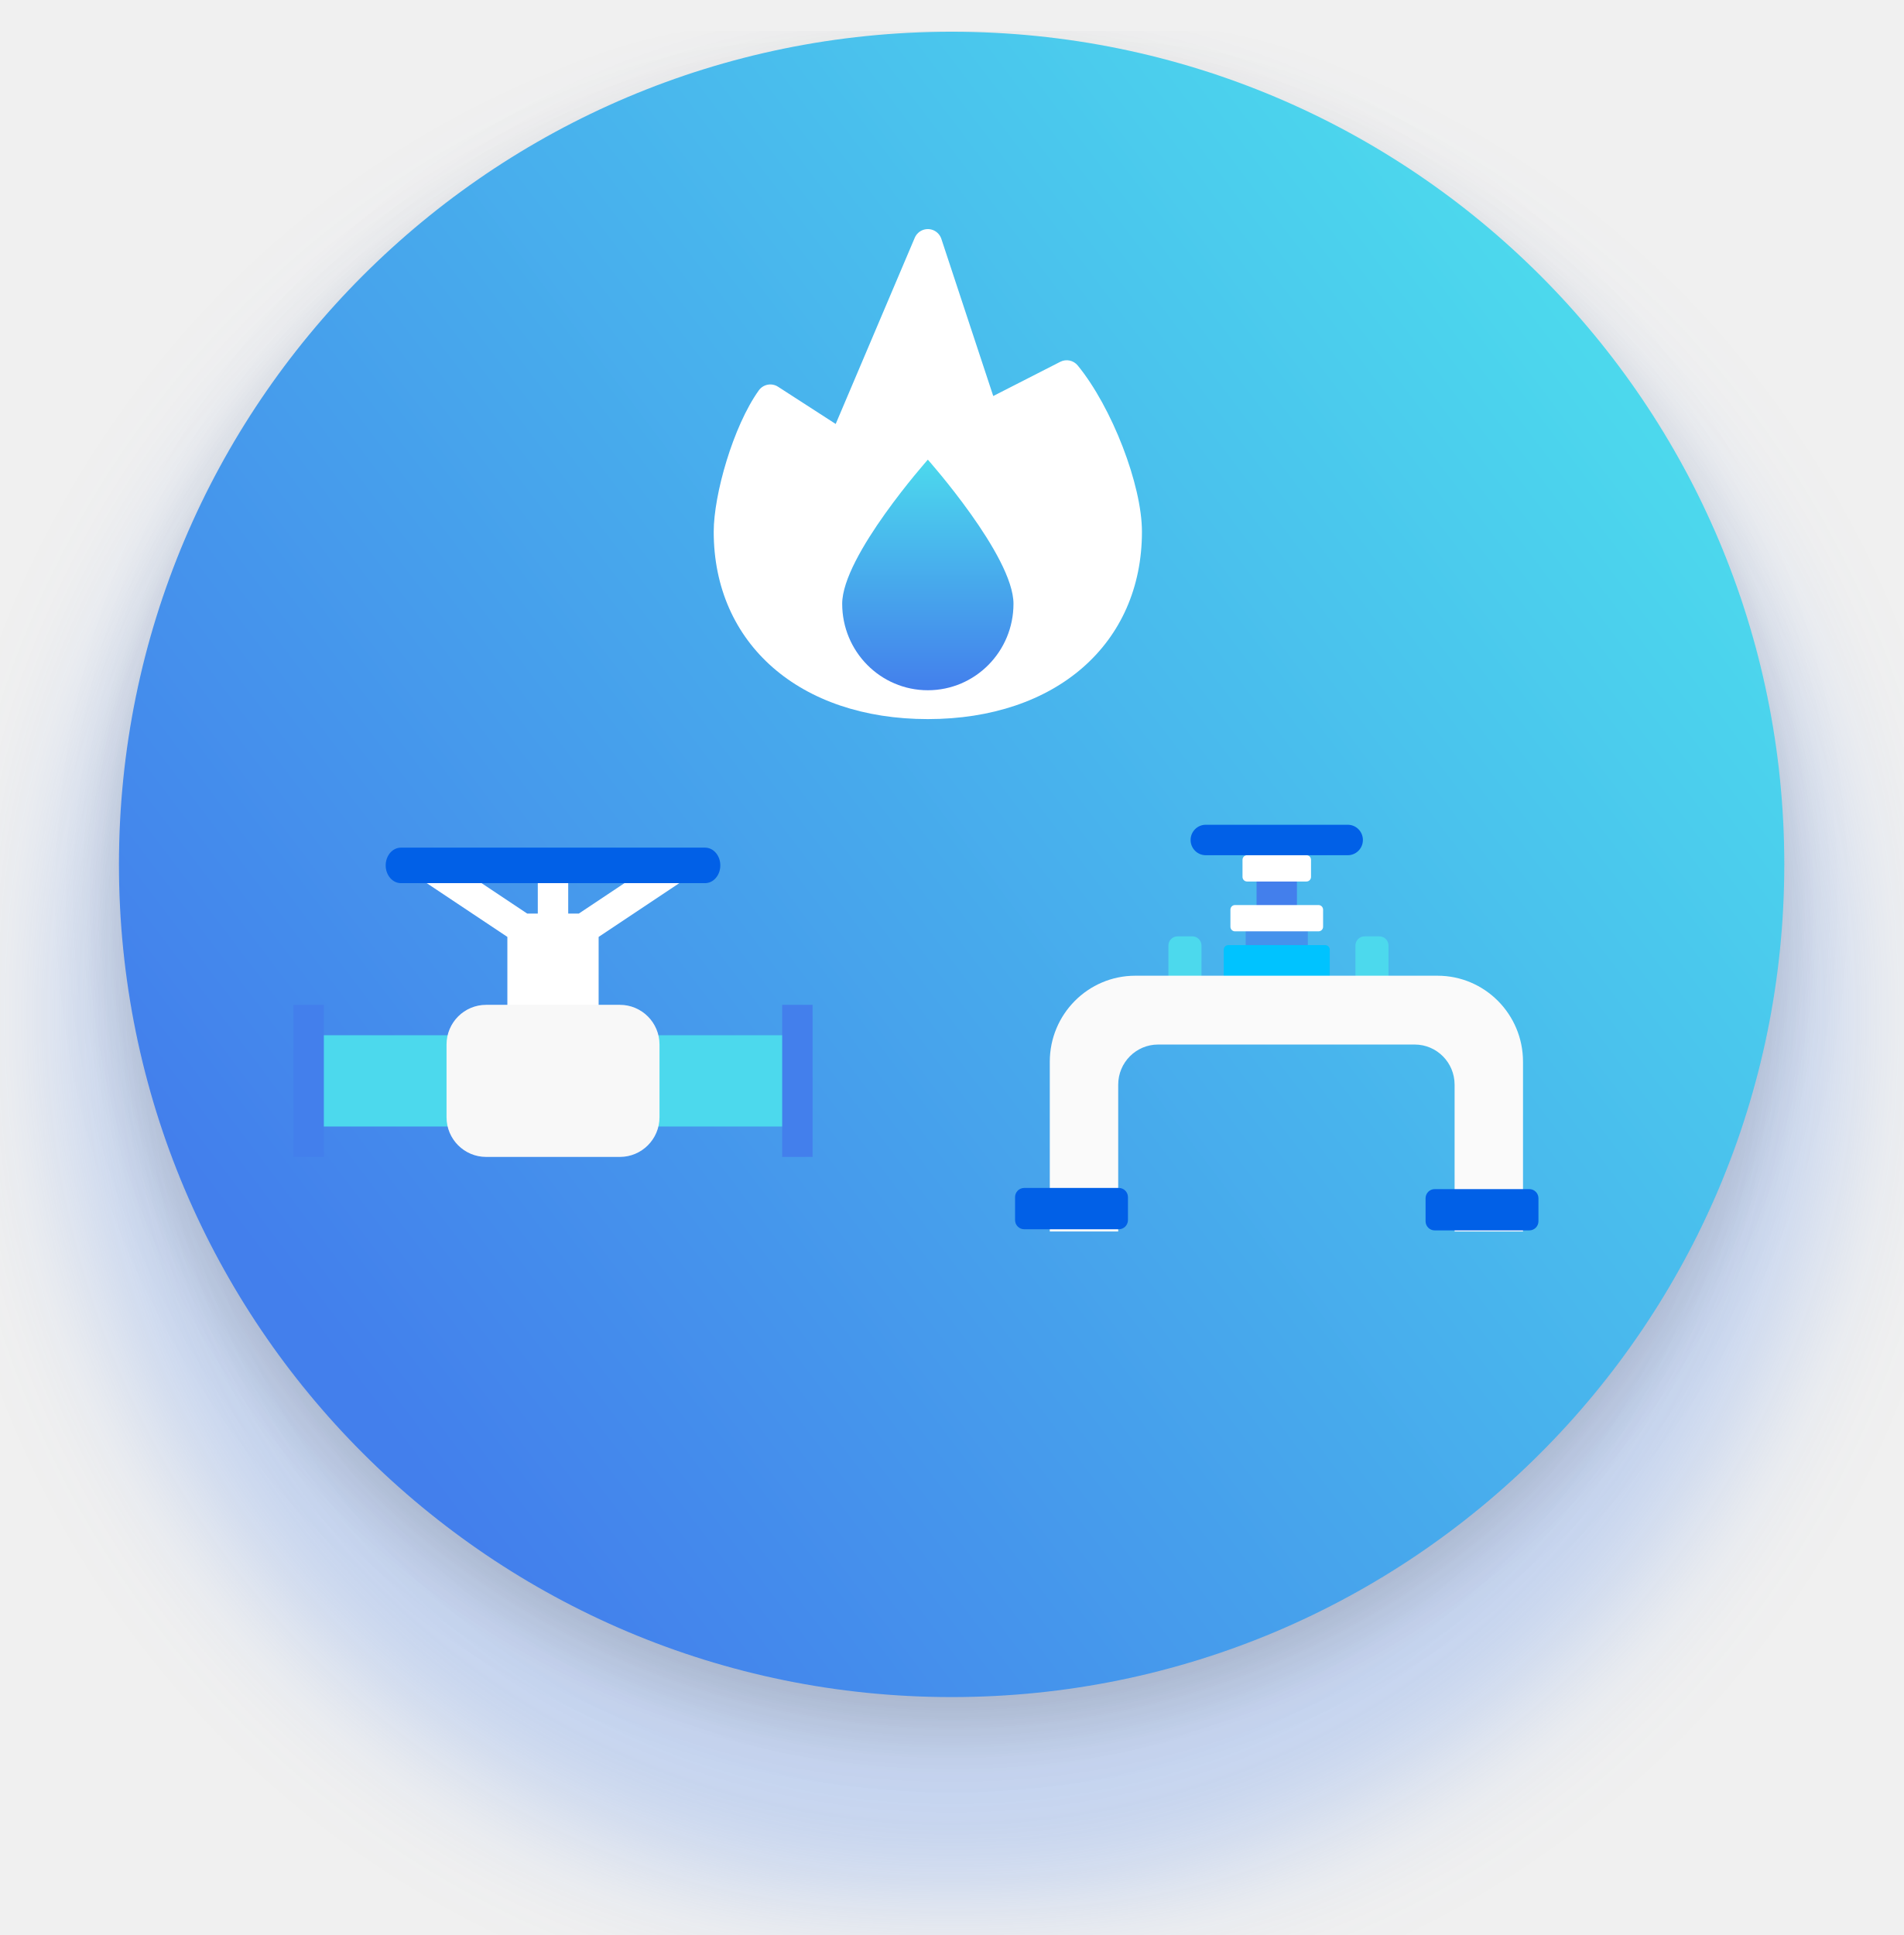
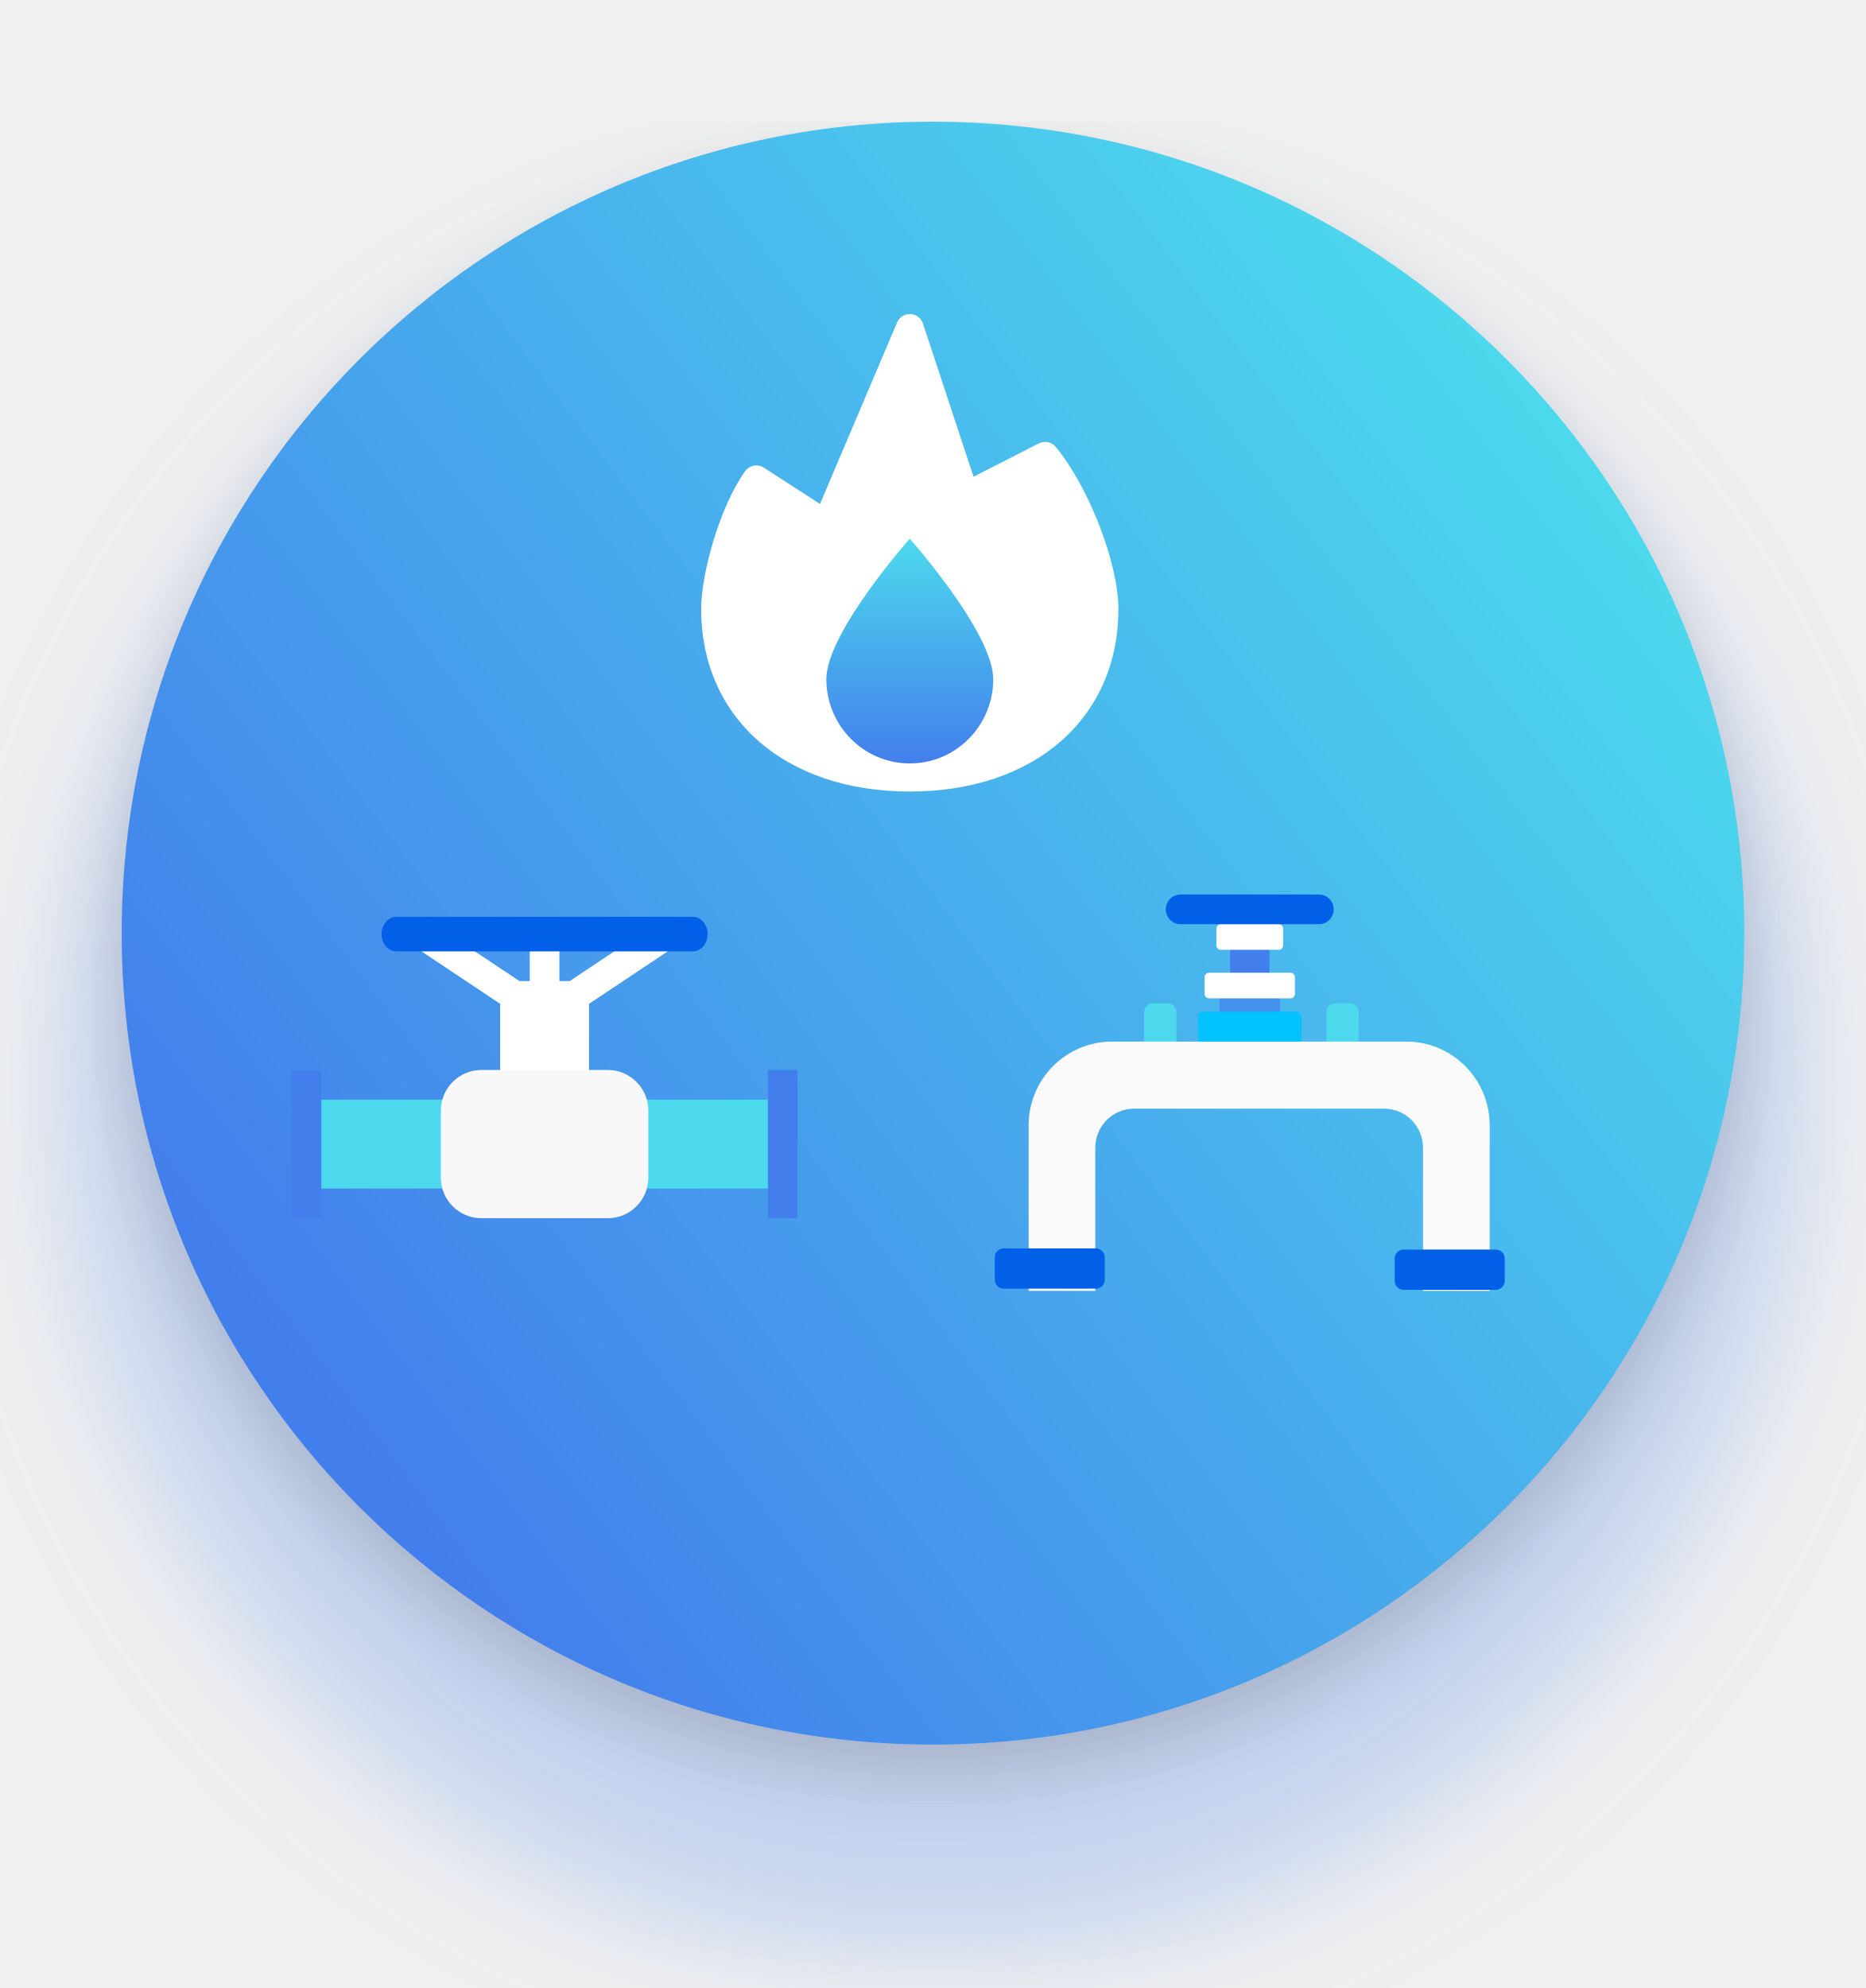
- <svg xmlns="http://www.w3.org/2000/svg" width="240" height="244" viewBox="0 0 240 244" fill="none">
+ <svg xmlns="http://www.w3.org/2000/svg" width="230" height="245" viewBox="0 0 230 245" fill="none">
  <g filter="url(#filter0_d)">
    <g filter="url(#filter1_d)">
-       <circle cx="120" cy="109" r="105" fill="url(#paint0_linear)" />
+       <circle cx="115" cy="115" r="100" fill="url(#paint0_linear)" />
    </g>
  </g>
-   <path d="M164.918 116.385H157.079V124.269H164.918V116.385Z" fill="#4592EC" />
-   <path d="M163.543 110.229H158.453V115.348H163.543V110.229Z" fill="#437FEC" />
-   <path d="M164.747 111.157H157.257C156.939 111.157 156.681 110.898 156.681 110.578V108.42C156.681 108.101 156.939 107.842 157.257 107.842H164.747C165.065 107.842 165.322 108.101 165.322 108.42V110.578C165.322 110.898 165.065 111.157 164.747 111.157Z" fill="white" />
-   <path d="M169.954 107.842H152.046C150.992 107.842 150.136 106.981 150.136 105.921C150.136 104.861 150.992 104 152.046 104H169.954C171.008 104 171.863 104.861 171.863 105.921C171.863 106.981 171.008 107.842 169.954 107.842Z" fill="#0160E7" />
-   <path d="M166.268 117.44H155.732C155.414 117.44 155.157 117.181 155.157 116.861V114.705C155.157 114.385 155.414 114.126 155.732 114.126H166.268C166.585 114.126 166.843 114.385 166.843 114.705V116.863C166.843 117.181 166.585 117.44 166.268 117.44Z" fill="white" />
-   <path d="M150.358 131.335H148.488C147.853 131.335 147.338 130.817 147.338 130.178V119.23C147.338 118.591 147.853 118.073 148.488 118.073H150.358C150.993 118.073 151.508 118.591 151.508 119.23V130.178C151.508 130.817 150.993 131.335 150.358 131.335Z" fill="#4CD9ED" />
-   <path d="M173.941 131.335H172.072C171.436 131.335 170.921 130.817 170.921 130.178V119.23C170.921 118.591 171.436 118.073 172.072 118.073H173.941C174.576 118.073 175.091 118.591 175.091 119.23V130.178C175.091 130.817 174.576 131.335 173.941 131.335Z" fill="#4CD9ED" />
-   <path d="M167.11 130.155H154.887C154.57 130.155 154.312 129.896 154.312 129.576V119.757C154.312 119.437 154.57 119.178 154.887 119.178H167.11C167.428 119.178 167.685 119.437 167.685 119.757V129.576C167.685 129.896 167.428 130.155 167.11 130.155Z" fill="#00C3FF" />
-   <path d="M132.379 133.883V155.29H141.007V136.776C141.007 133.98 143.26 131.714 146.039 131.714H178.393C181.172 131.714 183.426 133.98 183.426 136.776V155.29H192.053V133.883C192.053 127.893 187.225 123.036 181.269 123.036H143.163C137.207 123.036 132.379 127.893 132.379 133.883Z" fill="#FAFAFA" />
-   <path d="M141.085 155.006H129.15C128.515 155.006 128 154.488 128 153.849V150.956C128 150.317 128.515 149.799 129.15 149.799H141.085C141.721 149.799 142.236 150.317 142.236 150.956V153.849C142.236 154.488 141.721 155.006 141.085 155.006Z" fill="#0160E7" />
-   <path d="M192.851 155.151H180.916C180.28 155.151 179.766 154.633 179.766 153.994V151.101C179.766 150.462 180.28 149.944 180.916 149.944H192.851C193.486 149.944 194.001 150.462 194.001 151.101V153.994C194.001 154.633 193.486 155.151 192.851 155.151Z" fill="#0160E7" />
-   <path d="M135.903 46.087C135.368 45.433 134.454 45.239 133.703 45.622L125.249 49.938L118.709 30.131C118.396 29.178 117.376 28.664 116.433 28.981C115.945 29.144 115.55 29.512 115.348 29.989L105.382 53.461L98.11 48.766C97.305 48.246 96.239 48.452 95.68 49.234C92.43 53.79 90 62.397 90 67.051C90 81.18 100.851 90.677 117 90.677C133.149 90.677 144 81.182 144 67.051C144 61.153 140.217 51.357 135.903 46.087Z" fill="white" />
-   <path d="M106.201 76.135C106.201 70.113 117.001 57.962 117.001 57.962C117.001 57.962 127.801 70.113 127.801 76.135C127.801 82.158 122.966 87.039 117.001 87.039C111.035 87.039 106.201 82.158 106.201 76.135Z" fill="url(#paint1_linear)" />
-   <path d="M38.918 130.543H58.226V142.051H38.918V130.543Z" fill="#4CD9ED" />
-   <path d="M81.242 130.543H100.55V142.051H81.242V130.543Z" fill="#4CD9ED" />
-   <path d="M84.014 107.849L72.991 115.199H71.652V109.444H69.734H67.816V115.199H66.478L55.454 107.849L53.326 111.04L63.98 118.143V130.543H69.734H75.488V118.145L86.142 111.042L84.014 107.849Z" fill="white" />
-   <path d="M37 126.707H40.836V145.887H37V126.707Z" fill="#437FEC" />
-   <path d="M98.633 126.707H102.469V145.887H98.633V126.707Z" fill="#437FEC" />
-   <path d="M69.734 106.887H50.553C49.495 106.887 48.635 107.89 48.635 109.125C48.635 110.36 49.495 111.363 50.553 111.363H69.734H88.914C89.973 111.363 90.832 110.36 90.832 109.125C90.832 107.89 89.973 106.887 88.914 106.887H69.734Z" fill="#0160E7" />
-   <path d="M69.735 126.707H61.309C58.548 126.707 56.309 128.946 56.309 131.707V140.887C56.309 143.649 58.548 145.887 61.309 145.887H69.735H78.162C80.923 145.887 83.162 143.649 83.162 140.887V131.707C83.162 128.946 80.923 126.707 78.162 126.707H69.735Z" fill="#F8F8F8" />
+   <path d="M157.777 122.033H150.312V129.542H157.777V122.033Z" fill="#4592EC" />
+   <path d="M156.469 116.17H151.621V121.045H156.469V116.17Z" fill="#437FEC" />
+   <path d="M157.615 117.054H150.481C150.179 117.054 149.934 116.807 149.934 116.503V114.447C149.934 114.143 150.179 113.896 150.481 113.896H157.615C157.918 113.896 158.163 114.143 158.163 114.447V116.503C158.163 116.807 157.918 117.054 157.615 117.054Z" fill="white" />
+   <path d="M162.574 113.896H145.519C144.515 113.896 143.7 113.077 143.7 112.067C143.7 111.057 144.515 110.238 145.519 110.238H162.574C163.578 110.238 164.393 111.057 164.393 112.067C164.393 113.077 163.578 113.896 162.574 113.896Z" fill="#0160E7" />
+   <path d="M159.064 123.037H149.03C148.728 123.037 148.482 122.791 148.482 122.486V120.432C148.482 120.128 148.728 119.881 149.03 119.881H159.064C159.367 119.881 159.612 120.128 159.612 120.432V122.488C159.612 122.791 159.367 123.037 159.064 123.037Z" fill="white" />
+   <path d="M143.911 136.271H142.131C141.525 136.271 141.035 135.778 141.035 135.169V124.743C141.035 124.134 141.525 123.641 142.131 123.641H143.911C144.516 123.641 145.007 124.134 145.007 124.743V135.169C145.007 135.778 144.516 136.271 143.911 136.271Z" fill="#4CD9ED" />
+   <path d="M166.371 136.271H164.591C163.985 136.271 163.495 135.778 163.495 135.169V124.743C163.495 124.134 163.985 123.641 164.591 123.641H166.371C166.976 123.641 167.467 124.134 167.467 124.743V135.169C167.467 135.778 166.976 136.271 166.371 136.271Z" fill="#4CD9ED" />
+   <path d="M159.866 135.147H148.226C147.923 135.147 147.678 134.9 147.678 134.596V125.244C147.678 124.939 147.923 124.693 148.226 124.693H159.866C160.169 124.693 160.414 124.939 160.414 125.244V134.596C160.414 134.9 160.169 135.147 159.866 135.147Z" fill="#00C3FF" />
+   <path d="M126.788 138.698V159.085H135.005V141.453C135.005 138.791 137.151 136.632 139.798 136.632H170.611C173.258 136.632 175.404 138.791 175.404 141.453V159.085H183.621V138.698C183.621 132.993 179.022 128.367 173.35 128.367H137.059C131.387 128.367 126.788 132.993 126.788 138.698Z" fill="#FAFAFA" />
+   <path d="M135.08 158.815H123.714C123.108 158.815 122.618 158.322 122.618 157.713V154.958C122.618 154.349 123.108 153.856 123.714 153.856H135.08C135.686 153.856 136.176 154.349 136.176 154.958V157.713C136.176 158.322 135.686 158.815 135.08 158.815Z" fill="#0160E7" />
+   <path d="M184.38 158.953H173.014C172.408 158.953 171.918 158.459 171.918 157.851V155.096C171.918 154.487 172.408 153.994 173.014 153.994H184.38C184.985 153.994 185.476 154.487 185.476 155.096V157.851C185.476 158.459 184.985 158.953 184.38 158.953Z" fill="#0160E7" />
+   <path d="M130.145 55.083C129.636 54.46 128.765 54.275 128.05 54.64L119.998 58.75L113.77 39.886C113.471 38.979 112.5 38.489 111.602 38.791C111.138 38.947 110.761 39.297 110.569 39.751L101.077 62.105L94.152 57.634C93.385 57.139 92.369 57.335 91.837 58.08C88.742 62.419 86.428 70.616 86.428 75.049C86.428 88.504 96.762 97.549 112.142 97.549C127.522 97.549 137.856 88.506 137.856 75.049C137.856 69.431 134.253 60.102 130.145 55.083Z" fill="white" />
+   <path d="M101.856 83.7C101.856 77.964 112.142 66.392 112.142 66.392C112.142 66.392 122.428 77.964 122.428 83.7C122.428 89.435 117.823 94.084 112.142 94.084C106.461 94.084 101.856 89.435 101.856 83.7Z" fill="url(#paint1_linear)" />
+   <path d="M37.777 135.517H56.166V146.477H37.777V135.517Z" fill="#4CD9ED" />
+   <path d="M78.086 135.517H96.475V146.477H78.086V135.517Z" fill="#4CD9ED" />
+   <path d="M80.727 113.904L70.228 120.904H68.954V115.424H67.127H65.3V120.904H64.026L53.526 113.904L51.5 116.943L61.647 123.708V135.517H67.127H72.607V123.71L82.754 116.945L80.727 113.904Z" fill="white" />
+   <path d="M35.951 131.864H39.605V150.131H35.951V131.864Z" fill="#437FEC" />
+   <path d="M94.649 131.864H98.303V150.131H94.649V131.864Z" fill="#437FEC" />
+   <path d="M67.127 112.988H48.86C47.852 112.988 47.033 113.943 47.033 115.119C47.033 116.295 47.852 117.25 48.86 117.25H67.127H85.394C86.402 117.25 87.221 116.295 87.221 115.119C87.221 113.943 86.402 112.988 85.394 112.988H67.127Z" fill="#0160E7" />
+   <path d="M67.127 131.864H59.34C56.578 131.864 54.34 134.102 54.34 136.864V145.131C54.34 147.892 56.578 150.131 59.34 150.131H67.127H74.914C77.675 150.131 79.914 147.892 79.914 145.131V136.864C79.914 134.102 77.675 131.864 74.914 131.864H67.127Z" fill="#F8F8F8" />
  <defs>
-     <filter id="filter0_d" x="0" y="4" width="240" height="240" filterUnits="userSpaceOnUse" color-interpolation-filters="sRGB">
+     <filter id="filter0_d" x="0" y="15" width="230" height="230" filterUnits="userSpaceOnUse" color-interpolation-filters="sRGB">
      <feFlood flood-opacity="0" result="BackgroundImageFix" />
      <feColorMatrix in="SourceAlpha" type="matrix" values="0 0 0 0 0 0 0 0 0 0 0 0 0 0 0 0 0 0 127 0" />
      <feOffset dy="15" />
      <feGaussianBlur stdDeviation="7.5" />
      <feColorMatrix type="matrix" values="0 0 0 0 0.263 0 0 0 0 0.498 0 0 0 0 0.925 0 0 0 0.25 0" />
      <feBlend mode="normal" in2="BackgroundImageFix" result="effect1_dropShadow" />
      <feBlend mode="normal" in="SourceGraphic" in2="effect1_dropShadow" result="shape" />
    </filter>
-     <filter id="filter1_d" x="7" y="0" width="226" height="226" filterUnits="userSpaceOnUse" color-interpolation-filters="sRGB">
+     <filter id="filter1_d" x="7" y="11" width="216" height="216" filterUnits="userSpaceOnUse" color-interpolation-filters="sRGB">
      <feFlood flood-opacity="0" result="BackgroundImageFix" />
      <feColorMatrix in="SourceAlpha" type="matrix" values="0 0 0 0 0 0 0 0 0 0 0 0 0 0 0 0 0 0 127 0" />
      <feOffset dy="4" />
      <feGaussianBlur stdDeviation="4" />
      <feColorMatrix type="matrix" values="0 0 0 0 0 0 0 0 0 0 0 0 0 0 0 0 0 0 0.15 0" />
      <feBlend mode="normal" in2="BackgroundImageFix" result="effect1_dropShadow" />
      <feBlend mode="normal" in="SourceGraphic" in2="effect1_dropShadow" result="shape" />
    </filter>
-     <linearGradient id="paint0_linear" x1="205" y1="46" x2="41" y2="170" gradientUnits="userSpaceOnUse">
+     <linearGradient id="paint0_linear" x1="195.952" y1="55" x2="39.762" y2="173.095" gradientUnits="userSpaceOnUse">
      <stop stop-color="#4CD9ED" />
      <stop offset="1" stop-color="#437FEC" />
    </linearGradient>
-     <linearGradient id="paint1_linear" x1="117.001" y1="57.962" x2="117.001" y2="87.039" gradientUnits="userSpaceOnUse">
+     <linearGradient id="paint1_linear" x1="112.142" y1="66.392" x2="112.142" y2="94.084" gradientUnits="userSpaceOnUse">
      <stop stop-color="#4CD9ED" />
      <stop offset="1" stop-color="#437FEC" />
    </linearGradient>
  </defs>
</svg>
